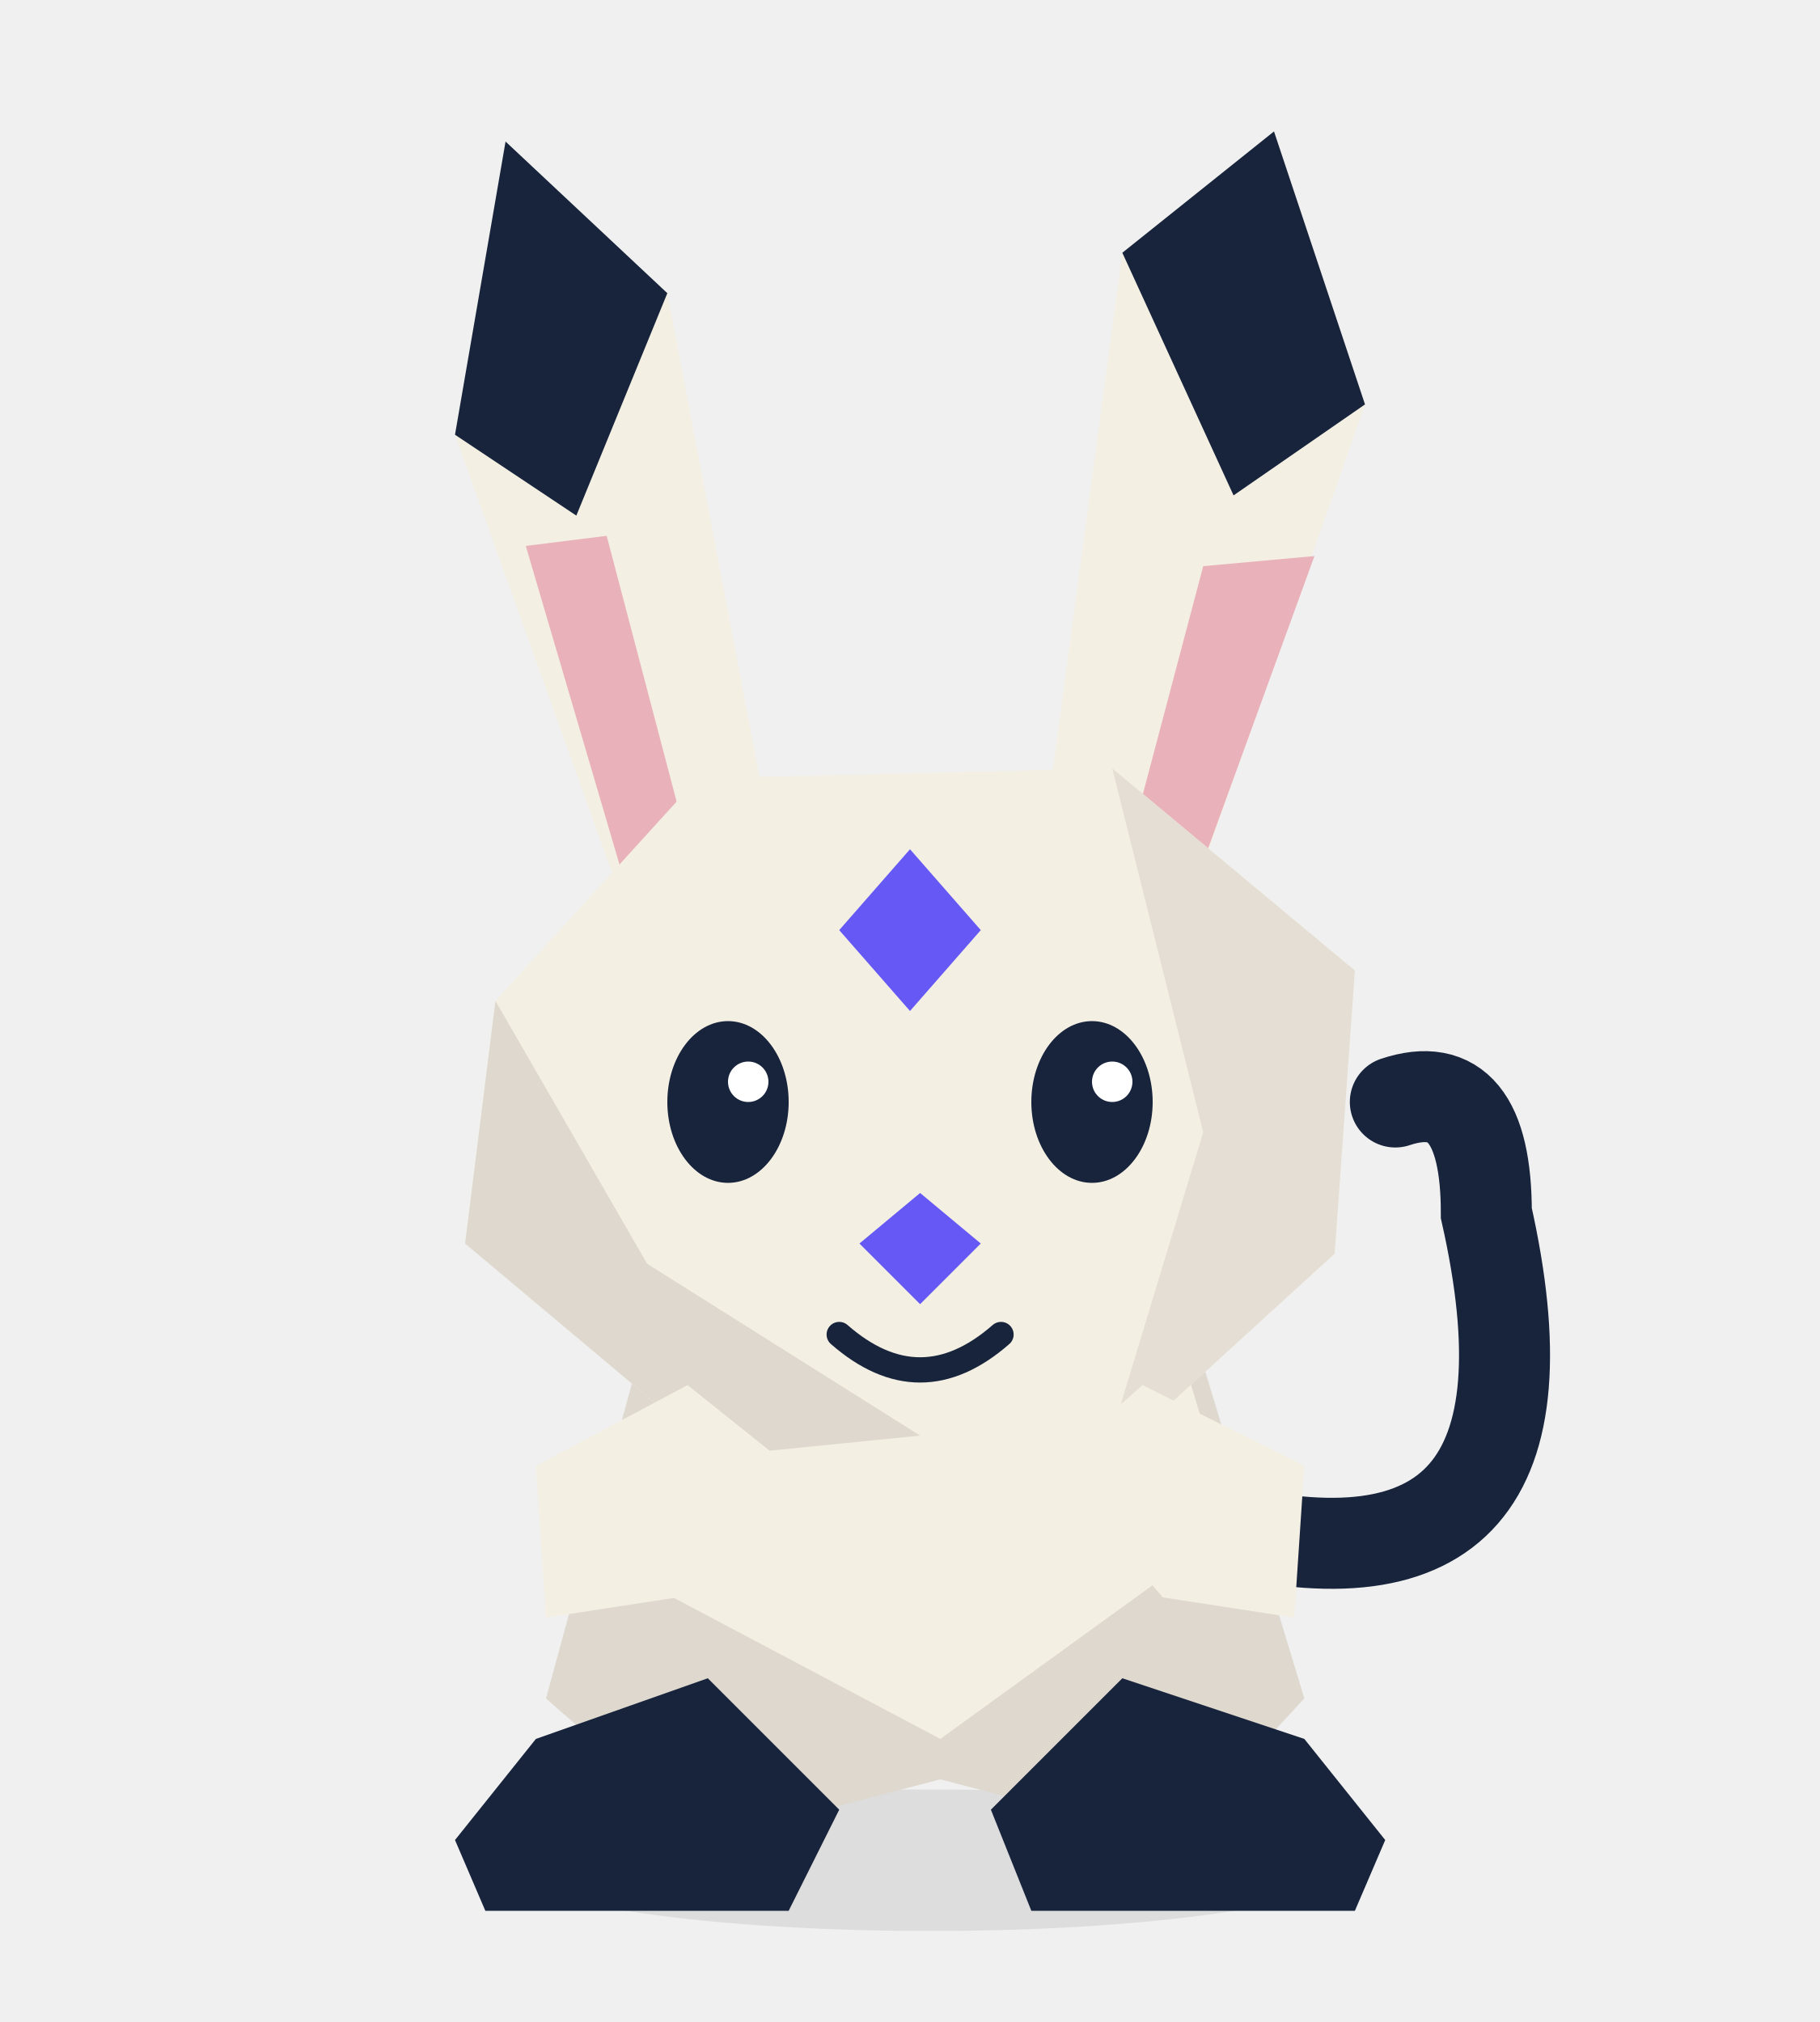
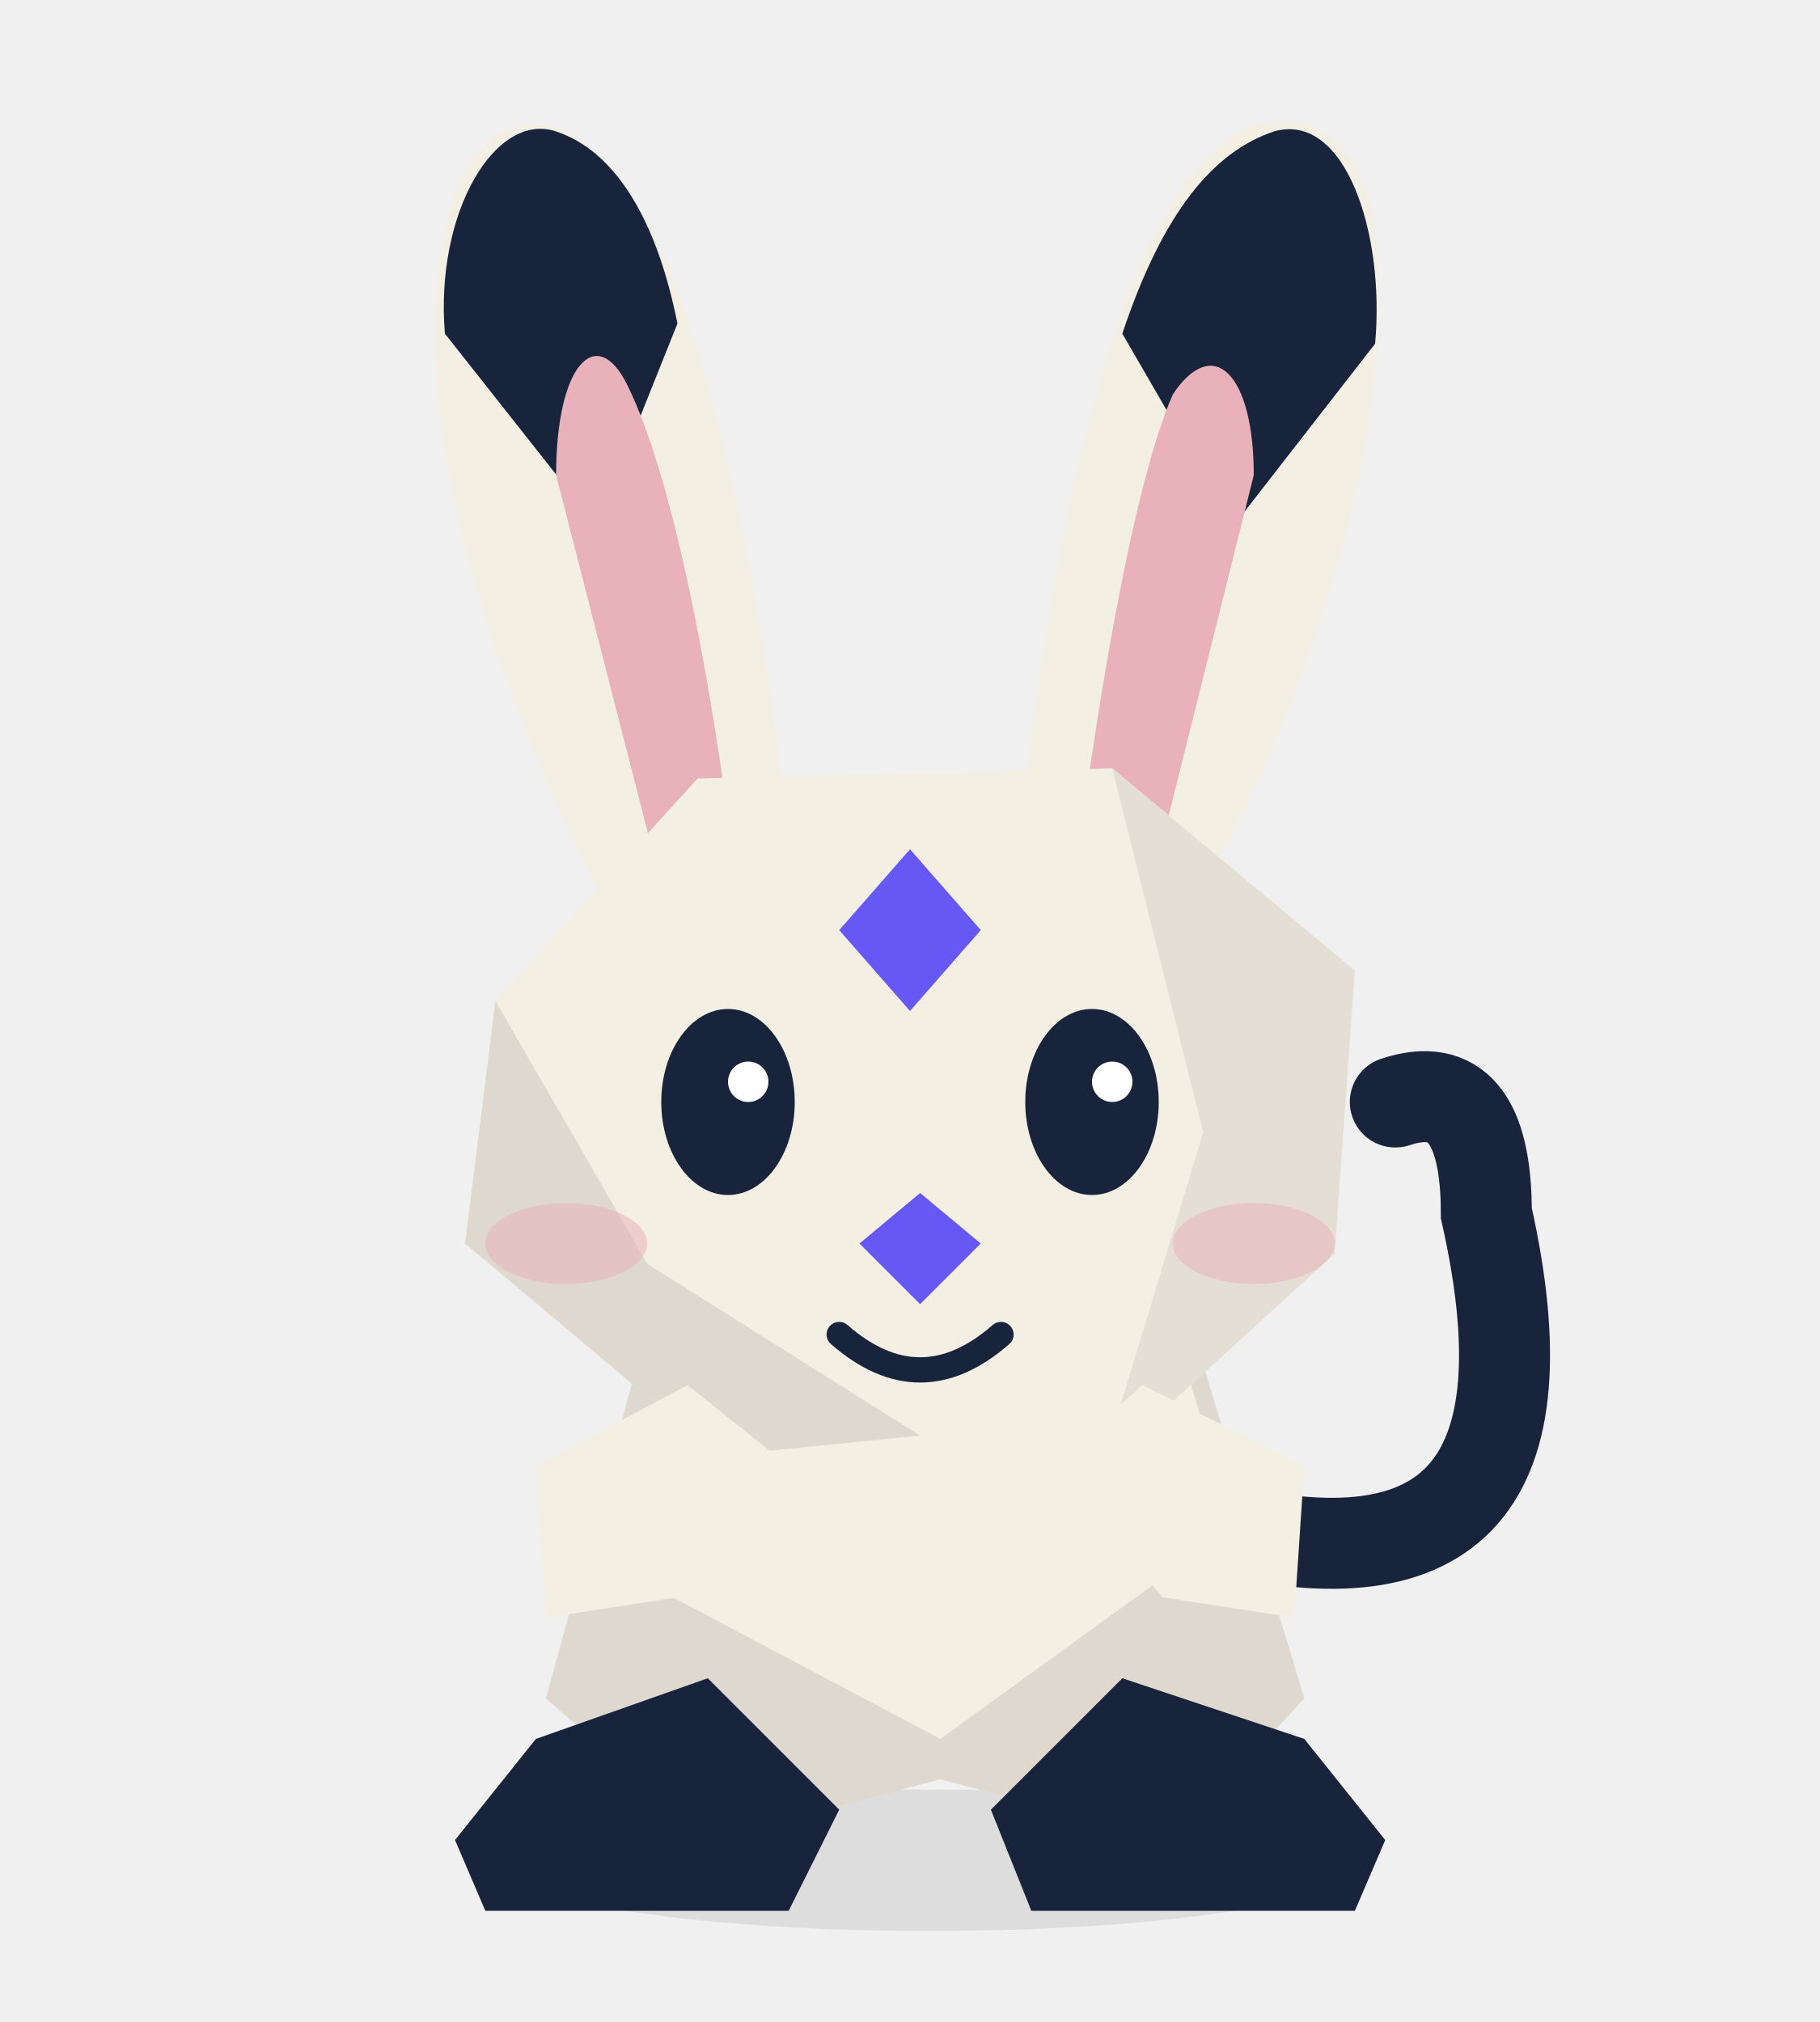
<svg xmlns="http://www.w3.org/2000/svg" class="khwezi-mark " data-pose="idle" viewBox="0 0 180 200" fill="none">
  <ellipse cx="92" cy="184" rx="43" ry="7" fill="currentColor" opacity=".08" />
  <g class="khwezi-body">
    <path d="M120 151Q156 160 147 120Q147 106 138 109" stroke="#17243C" stroke-width="9" stroke-linecap="round" />
    <g class="khwezi-ear khwezi-ear-left">
-       <path d="M64 96 45 43 50 14 66 29 78 92Z" fill="#F3EFE3" />
-       <path d="m45 43 5-29 16 15-9 22Z" fill="#17243C" />
-       <path d="m60 53 10 38-8-3-10-34Z" fill="#E9B2BA" />
+       <path d="M65 98C54 81 39 46 44 23c2-12 12-16 20-1 8 15 13 47 15 71Z" fill="#F3EFE3" />
+       <path d="M44 33C43 21 49 11 55 13c6 2 10 9 12 19l-8 20Z" fill="#17243C" />
+       <path d="M55 47c0-11 4-15 7-9 5 10 9 33 11 51l-8-3Z" fill="#E9B2BA" />
    </g>
    <g class="khwezi-ear khwezi-ear-right">
-       <path d="m102 92 9-67 15-12 9 27-20 57Z" fill="#F3EFE3" />
-       <path d="m111 25 15-12 9 27-13 9Z" fill="#17243C" />
-       <path d="m119 56-9 34 8-2 12-33Z" fill="#E9B2BA" />
+       <path d="M100 92c2-25 7-58 16-72 8-13 19-9 20 3 3 24-12 61-24 75Z" fill="#F3EFE3" />
+       <path d="M111 33c4-12 9-18 15-20 7-2 11 10 10 21l-14 18Z" fill="#17243C" />
+       <path d="M124 47c0-10-4-14-8-8-4 9-8 33-10 51l8-3Z" fill="#E9B2BA" />
    </g>
    <path d="m63 135-9 33 16 14 23-6 23 6 13-14-10-33Z" fill="#DED8CE" />
    <path d="m67 133-8 21 34 18 29-21-6-20Z" fill="#F3EFE3" />
    <path d="m53 172 17-6 13 13-5 10H48l-3-7Z" fill="#17243C" />
    <path d="m111 166 18 6 8 10-3 7h-32l-4-10Z" fill="#17243C" />
    <path d="m49 99 20-22 41-1 24 20-2 28-23 21-38-1-25-21Z" fill="#F3EFE3" />
    <path d="m49 99-3 24 25 21 20-2-27-17Z" fill="#DED8CE" />
    <path d="m110 76 24 20-2 28-23 21 10-33Z" fill="#E5DED4" />
    <path d="m68 137-15 8 1 15 13-2 11-13Z" fill="#F3EFE3" />
    <path d="m113 137 16 8-1 15-13-2-11-13Z" fill="#F3EFE3" />
    <g class="khwezi-eyes">
-       <ellipse cx="72" cy="109" rx="6" ry="8" fill="#17243C" />
-       <ellipse cx="108" cy="109" rx="6" ry="8" fill="#17243C" />
+       <ellipse cx="72" cy="109" rx="6.6" ry="9.2" fill="#17243C" />
+       <ellipse cx="108" cy="109" rx="6.6" ry="9.2" fill="#17243C" />
      <circle cx="74" cy="107" r="2" fill="white" />
      <circle cx="110" cy="107" r="2" fill="white" />
    </g>
+     <ellipse cx="56" cy="123" rx="8" ry="4" fill="#E9B2BA" opacity=".55" />
+     <ellipse cx="124" cy="123" rx="8" ry="4" fill="#E9B2BA" opacity=".55" />
    <path d="m85 123 6-5 6 5-6 6Z" fill="#6558F5" />
    <path d="M83 132q8 7 16 0" stroke="#17243C" stroke-width="2.5" stroke-linecap="round" />
    <path d="m90 84 7 8-7 8-7-8Z" fill="#6558F5" />
  </g>
</svg>
